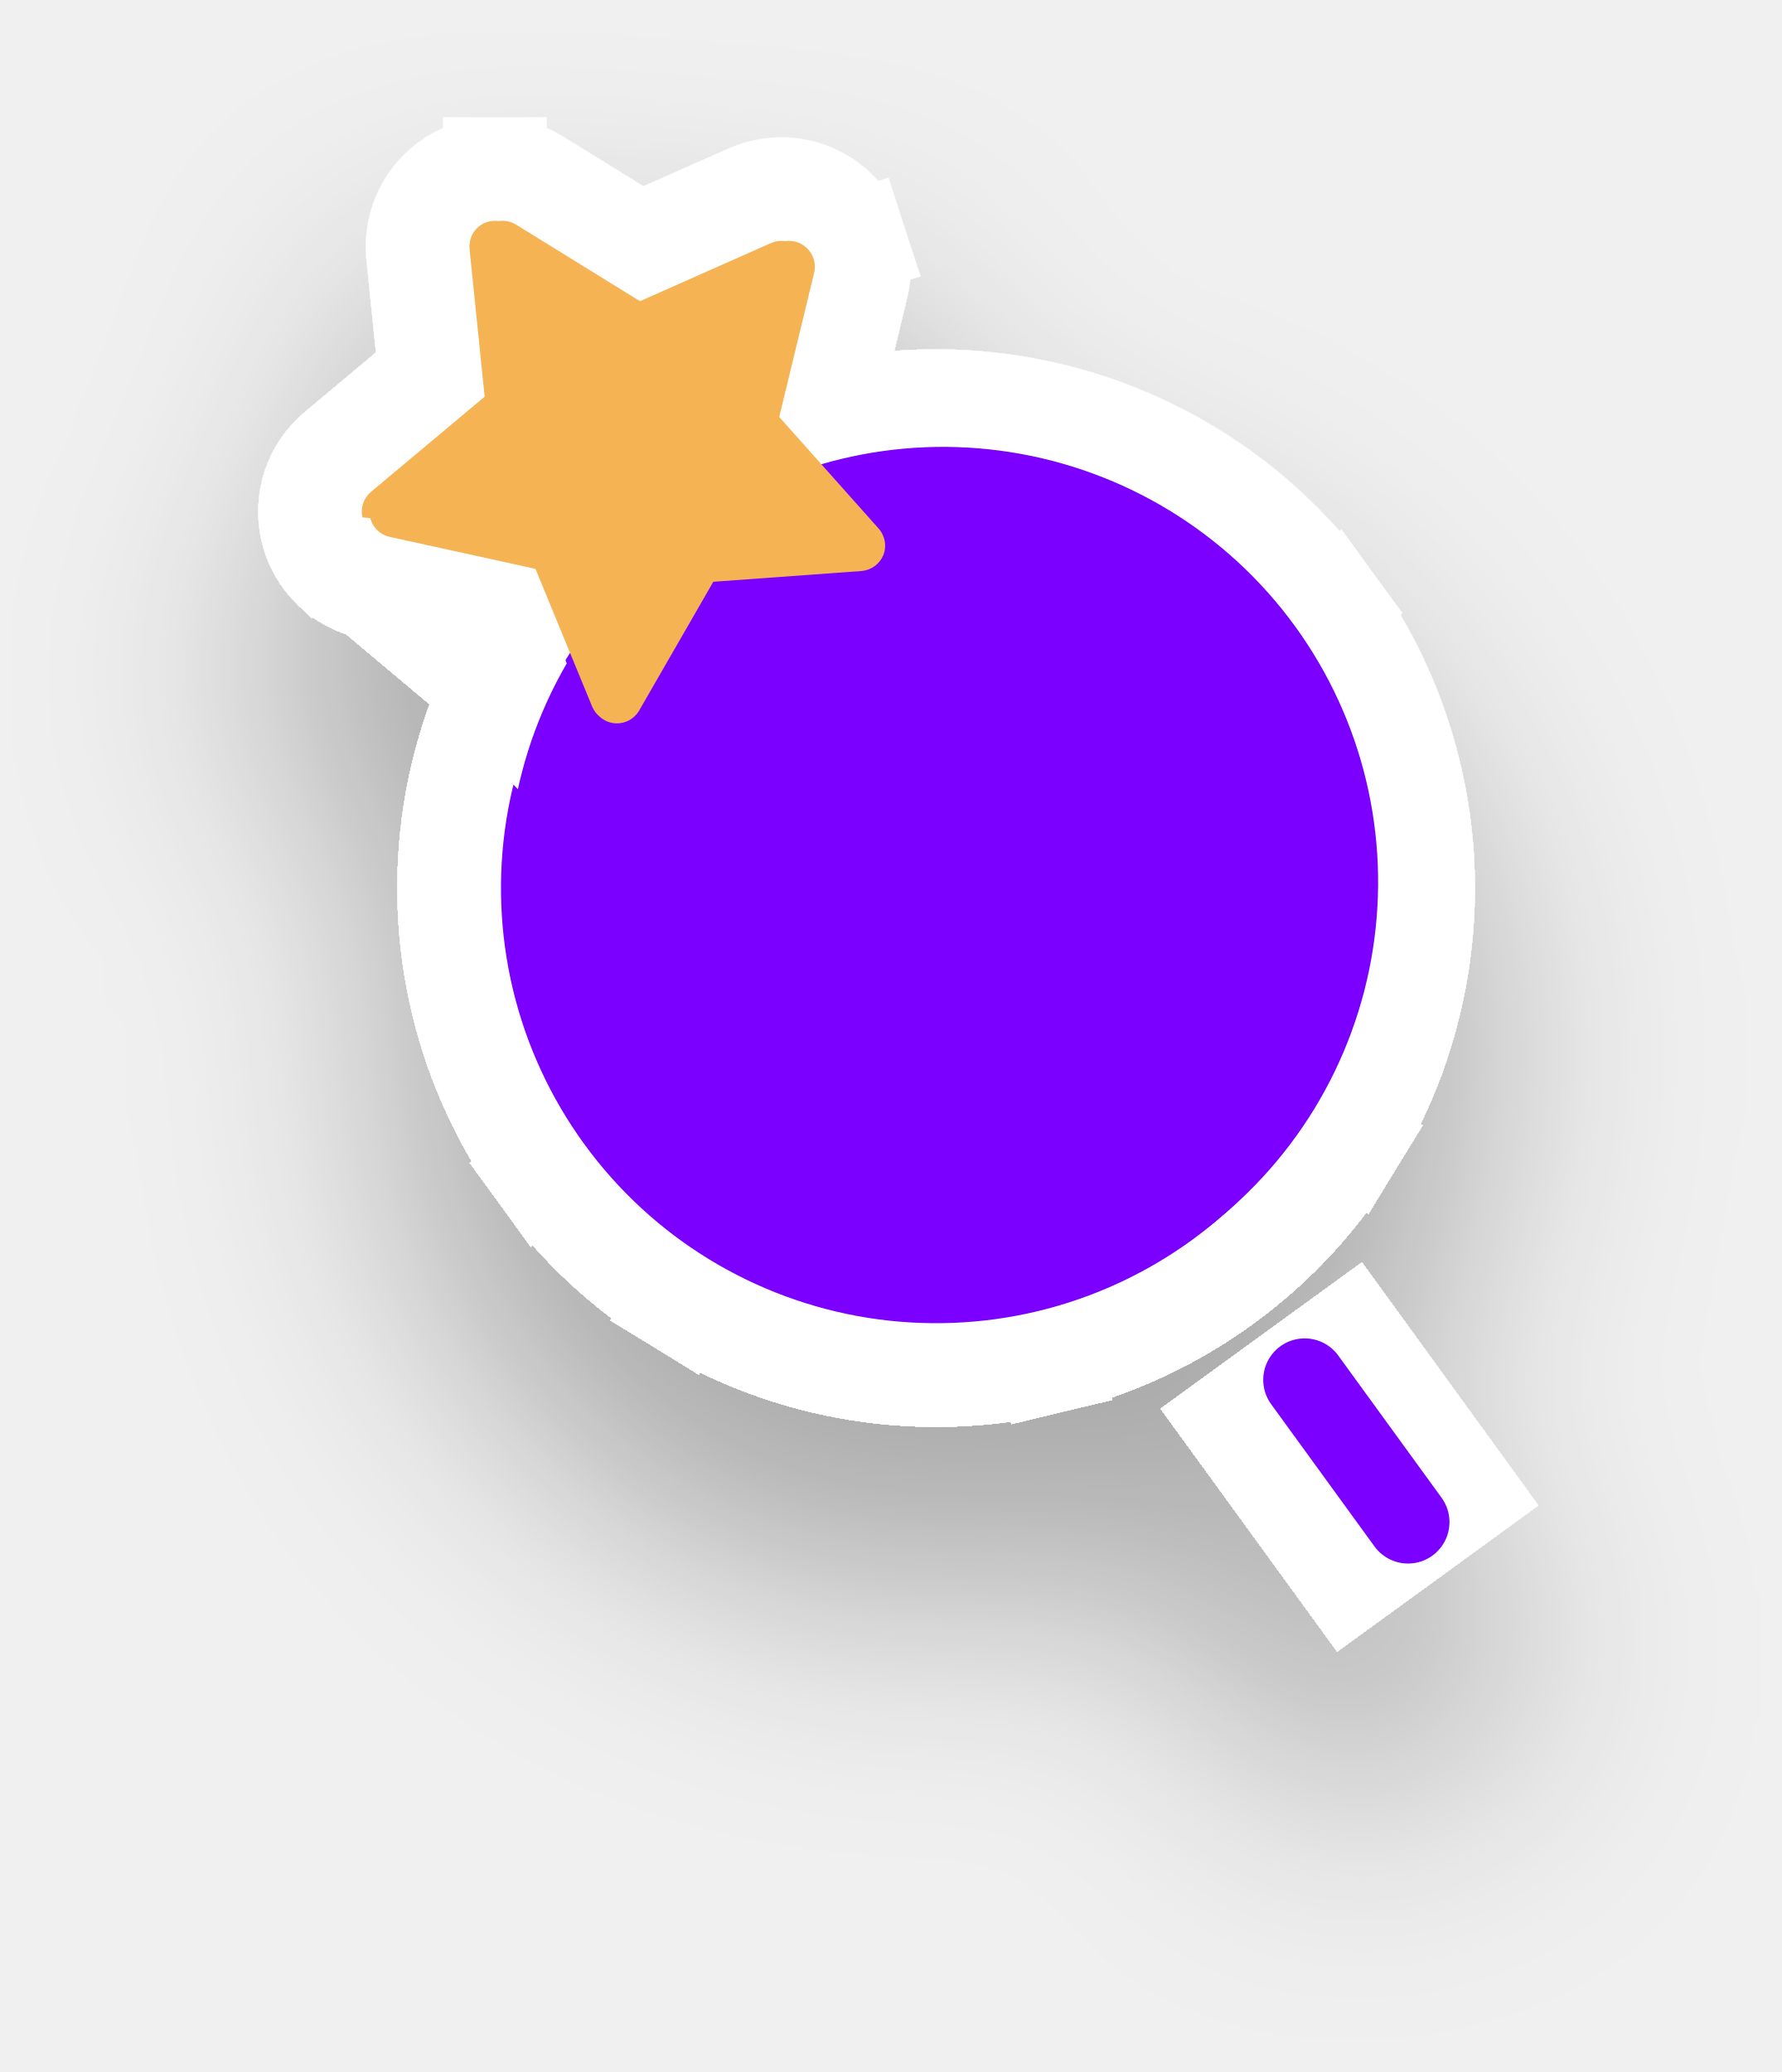
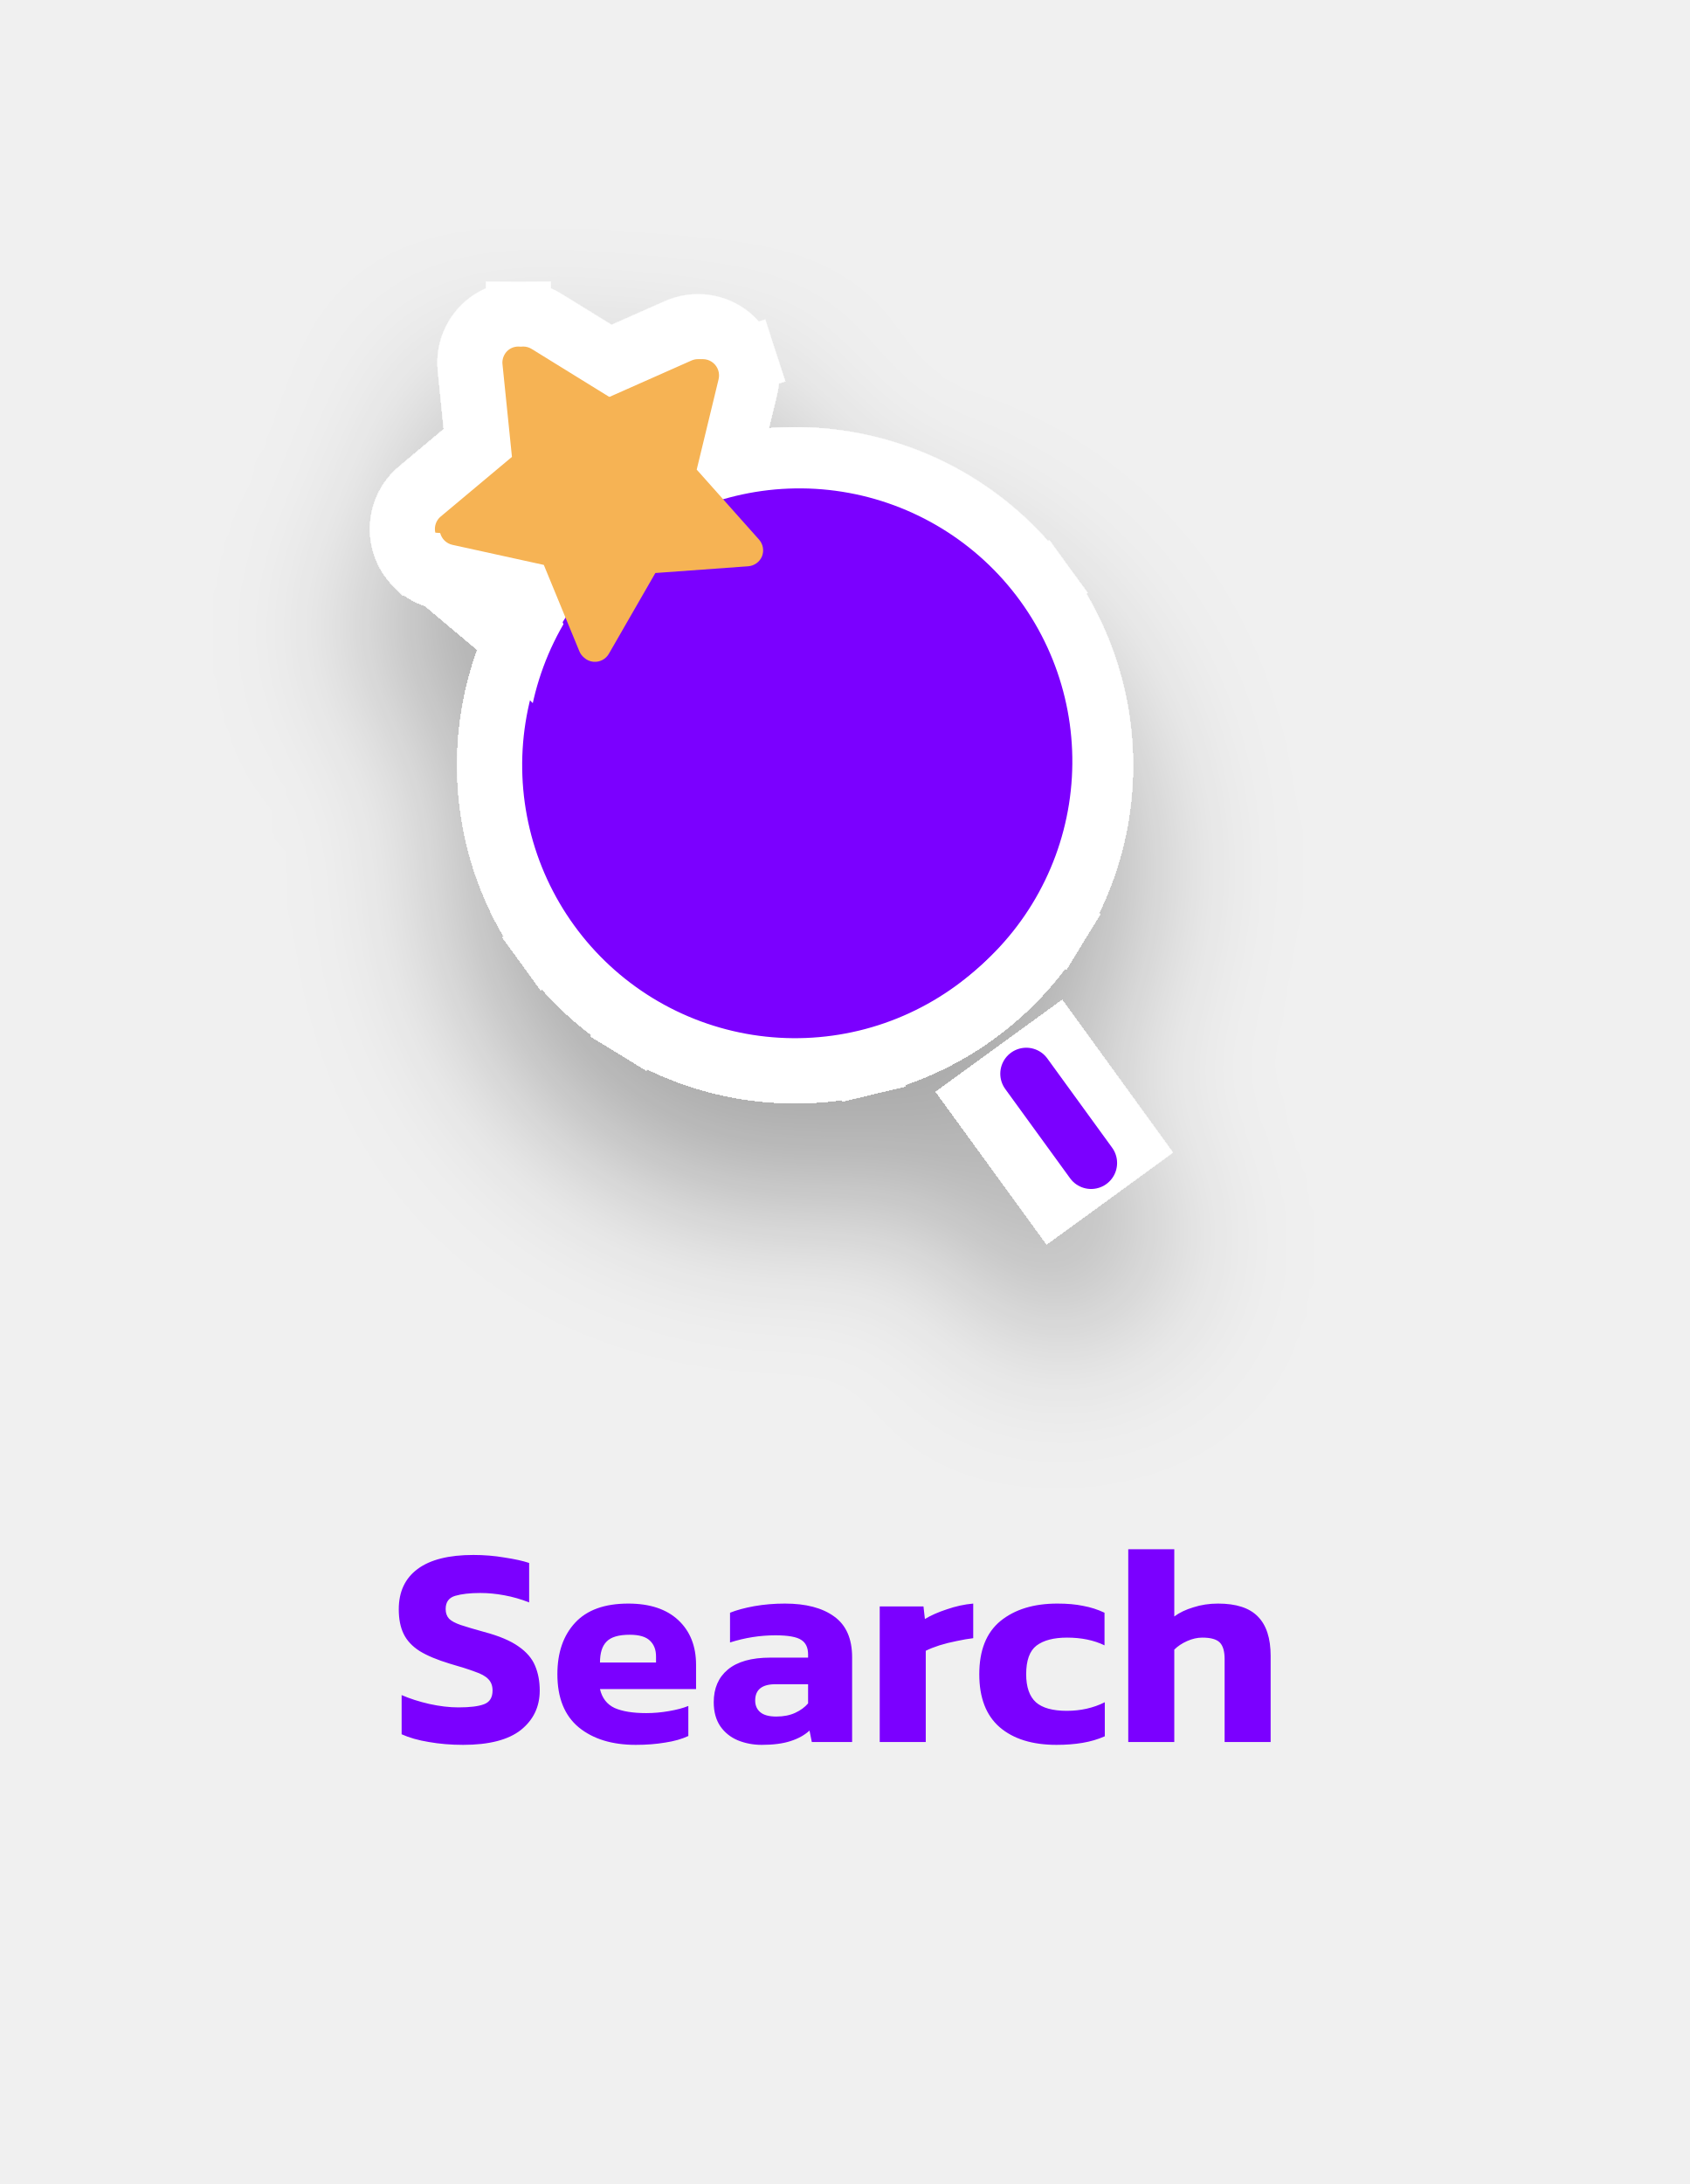
- <svg xmlns="http://www.w3.org/2000/svg" width="43" height="50" viewBox="0 0 43 50" fill="none">
-   <g filter="url(#filter0_d_356_3349)">
-     <path d="M16.449 31.449L17.102 30.383L16.449 31.449C17.765 32.255 19.226 32.794 20.75 33.036C22.274 33.277 23.831 33.216 25.331 32.856L25.04 31.64L25.331 32.856C26.832 32.496 28.247 31.843 29.495 30.936C30.743 30.029 31.801 28.886 32.607 27.57L31.541 26.917L32.607 27.57C33.413 26.254 33.953 24.793 34.194 23.269C34.681 20.191 33.926 17.045 32.094 14.524L31.083 15.259L32.094 14.524C30.263 12.003 27.505 10.313 24.427 9.825C21.349 9.338 18.203 10.093 15.682 11.925C13.161 13.756 11.471 16.515 10.983 19.592C10.742 21.116 10.803 22.673 11.163 24.174C11.523 25.674 12.176 27.089 13.083 28.337L14.094 27.602L13.083 28.337C13.989 29.585 15.133 30.643 16.449 31.449Z" fill="#7B00FF" stroke="white" stroke-width="2.5" />
-     <path d="M35.025 35.995L32.531 32.562L31.317 33.444L30.104 34.326L32.598 37.758L33.811 36.877L35.025 35.995Z" fill="#7B00FF" stroke="white" stroke-width="3" stroke-linecap="round" />
-     <path d="M12.951 17.53L12.951 17.53L11.831 14.808L8.958 14.178L12.951 17.53ZM12.951 17.53L12.955 17.54M12.951 17.53L12.955 17.54M12.955 17.54C13.068 17.807 13.24 18.044 13.459 18.232C13.761 18.501 14.141 18.665 14.544 18.7L14.544 18.7M12.955 17.54L14.544 18.7M8.049 13.69L8.049 13.69C7.797 13.445 7.619 13.135 7.536 12.794C7.452 12.453 7.465 12.096 7.574 11.763C7.683 11.429 7.884 11.133 8.153 10.908C8.153 10.908 8.153 10.908 8.153 10.908L10.384 9.04L10.086 6.13L10.086 6.121L10.085 6.113C10.055 5.774 10.118 5.433 10.267 5.126C10.416 4.82 10.646 4.561 10.931 4.375L10.941 4.369L10.951 4.362C11.248 4.177 11.592 4.079 11.942 4.079L11.943 5.329L11.942 4.079C12.292 4.079 12.634 4.176 12.931 4.361L15.431 5.906L18.09 4.726C18.41 4.583 18.765 4.533 19.112 4.581C19.461 4.63 19.789 4.775 20.059 5.002C20.329 5.228 20.53 5.526 20.638 5.861L19.449 6.246L20.638 5.861C20.746 6.194 20.758 6.55 20.674 6.889L19.988 9.72L21.945 11.915C21.946 11.916 21.946 11.916 21.947 11.917C22.18 12.178 22.336 12.498 22.396 12.842C22.457 13.188 22.42 13.543 22.289 13.868L22.285 13.879L22.28 13.89C22.147 14.203 21.931 14.474 21.655 14.674L8.049 13.69ZM8.049 13.69C8.3 13.934 8.614 14.103 8.956 14.178L8.049 13.69ZM14.544 18.7L14.557 18.701C14.913 18.728 15.271 18.653 15.586 18.484C15.898 18.316 16.157 18.064 16.331 17.755L17.781 15.238L20.698 15.026L20.707 15.025M14.544 18.7L20.707 15.025M20.707 15.025L20.716 15.025M20.707 15.025L20.716 15.025M20.716 15.025C21.055 14.995 21.38 14.874 21.655 14.674L20.716 15.025Z" fill="#F6B354" stroke="white" stroke-width="2.5" />
+ <svg xmlns="http://www.w3.org/2000/svg" width="65" height="84" viewBox="0 0 65 84" fill="none">
+   <g filter="url(#filter0_d_356_3348)">
+     <path d="M24.449 39.449L25.102 38.383L24.449 39.449C25.765 40.255 27.226 40.794 28.75 41.036C30.274 41.277 31.831 41.216 33.331 40.856L33.04 39.64L33.331 40.856C34.832 40.496 36.247 39.843 37.495 38.937C38.743 38.029 39.801 36.886 40.607 35.57L39.541 34.917L40.607 35.57C41.413 34.254 41.953 32.793 42.194 31.269C42.681 28.191 41.926 25.045 40.094 22.524L39.083 23.259L40.094 22.524C38.263 20.003 35.505 18.313 32.427 17.825C29.349 17.338 26.203 18.093 23.682 19.925C21.161 21.756 19.471 24.515 18.983 27.592C18.742 29.116 18.803 30.673 19.163 32.173C19.523 33.674 20.176 35.089 21.083 36.337L22.094 35.602L21.083 36.337C21.989 37.585 23.134 38.643 24.449 39.449Z" fill="#7B00FF" stroke="white" stroke-width="2.5" />
+     <path d="M43.025 43.995L40.531 40.562L39.317 41.444L38.104 42.326L40.598 45.758L41.811 44.877L43.025 43.995Z" fill="#7B00FF" stroke="white" stroke-width="3" stroke-linecap="round" />
+     <path d="M20.951 25.53L20.951 25.53L19.831 22.808L16.958 22.178L20.951 25.53ZM20.951 25.53L20.955 25.54M20.951 25.53L20.955 25.54M20.955 25.54C21.068 25.807 21.24 26.044 21.459 26.232C21.761 26.501 22.141 26.665 22.544 26.7L22.544 26.7M20.955 25.54L22.544 26.7M16.049 21.69L16.049 21.69C15.797 21.445 15.619 21.135 15.536 20.794C15.452 20.453 15.465 20.096 15.574 19.763C15.683 19.429 15.884 19.133 16.153 18.908C16.153 18.908 16.153 18.908 16.153 18.908L18.384 17.04L18.087 14.13L18.086 14.121L18.085 14.113C18.055 13.774 18.118 13.433 18.267 13.127C18.416 12.82 18.645 12.561 18.931 12.375L18.941 12.369L18.951 12.363C19.248 12.177 19.592 12.079 19.942 12.079L19.942 13.329L19.942 12.079C20.292 12.079 20.634 12.176 20.931 12.361L23.431 13.905L26.09 12.726C26.41 12.583 26.765 12.533 27.112 12.581C27.461 12.63 27.789 12.775 28.059 13.002C28.329 13.228 28.53 13.526 28.638 13.861L27.449 14.246L28.638 13.861C28.746 14.194 28.758 14.55 28.674 14.889L27.988 17.72L29.945 19.915C29.946 19.916 29.946 19.916 29.947 19.917C30.18 20.178 30.336 20.498 30.396 20.842C30.457 21.188 30.42 21.543 30.289 21.868L30.285 21.879L30.28 21.89C30.147 22.203 29.931 22.474 29.655 22.674L16.049 21.69ZM16.049 21.69C16.299 21.934 16.614 22.103 16.956 22.177L16.049 21.69ZM22.544 26.7L22.557 26.701C22.913 26.728 23.27 26.653 23.586 26.484C23.898 26.316 24.157 26.064 24.331 25.755L25.781 23.238L28.698 23.026L28.707 23.026M22.544 26.7L28.707 23.026M28.707 23.026L28.716 23.025M28.707 23.026L28.716 23.025M28.716 23.025C29.055 22.995 29.38 22.874 29.655 22.674L28.716 23.025Z" fill="#F6B354" stroke="white" stroke-width="2.5" />
  </g>
-   <path d="M32.631 22.848C32.426 24.145 31.967 25.389 31.281 26.509C30.595 27.628 29.695 28.602 28.632 29.374C27.57 30.146 26.366 30.701 25.089 31.008C23.812 31.314 22.487 31.366 21.19 31.161C19.893 30.955 18.649 30.496 17.529 29.81C16.41 29.124 15.436 28.224 14.664 27.162C13.893 26.099 13.337 24.895 13.031 23.618C12.724 22.341 12.672 21.017 12.878 19.72C13.293 17.1 14.731 14.752 16.877 13.194C19.022 11.635 21.699 10.992 24.319 11.407C26.938 11.822 29.286 13.26 30.845 15.406C32.404 17.552 33.046 20.229 32.631 22.848Z" fill="#7B00FF" stroke="#7B00FF" />
-   <path d="M33.976 36.73L31.482 33.297L33.976 36.73Z" fill="#7B00FF" />
-   <path d="M33.976 36.73L31.482 33.297" stroke="#7B00FF" stroke-width="2" stroke-linecap="round" />
-   <path d="M14.467 17.291C14.39 17.227 14.329 17.146 14.29 17.054L12.921 13.727L9.407 12.956C9.293 12.931 9.188 12.875 9.104 12.793C9.02 12.712 8.961 12.608 8.933 12.495C8.905 12.381 8.909 12.262 8.946 12.151C8.982 12.04 9.049 11.941 9.139 11.866L11.879 9.572L11.514 6.002C11.504 5.889 11.524 5.775 11.574 5.673C11.624 5.571 11.7 5.485 11.796 5.423C11.895 5.361 12.009 5.328 12.126 5.328C12.243 5.328 12.357 5.361 12.457 5.423L15.519 7.315L18.782 5.867C18.889 5.819 19.007 5.802 19.124 5.819C19.24 5.835 19.349 5.883 19.439 5.959C19.529 6.034 19.596 6.134 19.632 6.245C19.668 6.357 19.672 6.477 19.644 6.591L18.803 10.062L21.198 12.75C21.276 12.836 21.328 12.944 21.349 13.059C21.369 13.174 21.357 13.292 21.313 13.401C21.269 13.505 21.197 13.595 21.105 13.662C21.013 13.729 20.905 13.769 20.791 13.779L17.212 14.039L15.429 17.136C15.371 17.24 15.284 17.326 15.179 17.382C15.074 17.438 14.955 17.463 14.836 17.454C14.698 17.442 14.568 17.385 14.467 17.291Z" fill="#F6B354" />
+   <path d="M40.631 30.848C40.426 32.145 39.967 33.389 39.281 34.509C38.595 35.629 37.695 36.602 36.632 37.374C35.57 38.146 34.366 38.701 33.089 39.008C31.812 39.314 30.487 39.366 29.19 39.161C27.893 38.955 26.649 38.496 25.529 37.81C24.41 37.124 23.436 36.224 22.664 35.162C21.892 34.099 21.337 32.895 21.031 31.618C20.724 30.341 20.672 29.017 20.878 27.72C21.293 25.1 22.731 22.753 24.877 21.194C27.022 19.635 29.699 18.992 32.319 19.407C34.938 19.822 37.286 21.26 38.845 23.406C40.404 25.552 41.046 28.229 40.631 30.848Z" fill="#7B00FF" stroke="#7B00FF" />
+   <path d="M41.976 44.73L39.482 41.297L41.976 44.73Z" fill="#7B00FF" />
+   <path d="M41.976 44.73L39.482 41.297" stroke="#7B00FF" stroke-width="2" stroke-linecap="round" />
+   <path d="M22.467 25.291C22.39 25.227 22.329 25.146 22.291 25.054L20.921 21.727L17.407 20.956C17.293 20.931 17.188 20.875 17.104 20.793C17.02 20.712 16.961 20.608 16.933 20.495C16.905 20.381 16.909 20.262 16.946 20.151C16.982 20.04 17.049 19.941 17.139 19.866L19.879 17.572L19.514 14.002C19.504 13.889 19.524 13.775 19.574 13.673C19.624 13.571 19.701 13.485 19.796 13.423C19.895 13.361 20.009 13.328 20.126 13.328C20.243 13.328 20.358 13.361 20.457 13.423L23.519 15.315L26.782 13.867C26.889 13.819 27.007 13.802 27.124 13.819C27.24 13.835 27.349 13.883 27.439 13.959C27.529 14.034 27.596 14.134 27.632 14.245C27.668 14.357 27.672 14.477 27.644 14.591L26.803 18.062L29.198 20.75C29.276 20.837 29.328 20.944 29.349 21.059C29.369 21.174 29.357 21.292 29.313 21.401C29.269 21.505 29.197 21.596 29.105 21.662C29.013 21.729 28.905 21.769 28.791 21.779L25.212 22.039L23.429 25.136C23.371 25.24 23.284 25.326 23.179 25.382C23.074 25.438 22.955 25.463 22.836 25.454C22.698 25.442 22.568 25.385 22.467 25.291Z" fill="#F6B354" />
+   <path d="M17.816 67.11C17.347 67.11 16.907 67.073 16.496 67C16.093 66.934 15.744 66.835 15.451 66.703V65.196C15.774 65.335 16.129 65.449 16.518 65.537C16.914 65.625 17.288 65.669 17.64 65.669C18.08 65.669 18.406 65.629 18.619 65.548C18.839 65.467 18.949 65.291 18.949 65.02C18.949 64.837 18.894 64.69 18.784 64.58C18.681 64.47 18.509 64.375 18.267 64.294C18.032 64.206 17.71 64.103 17.299 63.986C16.815 63.839 16.43 63.678 16.144 63.502C15.858 63.319 15.653 63.099 15.528 62.842C15.403 62.585 15.341 62.27 15.341 61.896C15.341 61.221 15.583 60.704 16.067 60.345C16.551 59.986 17.266 59.806 18.212 59.806C18.623 59.806 19.022 59.839 19.411 59.905C19.8 59.964 20.115 60.033 20.357 60.114V61.632C20.042 61.507 19.723 61.416 19.4 61.357C19.085 61.298 18.777 61.269 18.476 61.269C18.08 61.269 17.757 61.306 17.508 61.379C17.266 61.452 17.145 61.621 17.145 61.885C17.145 62.039 17.189 62.164 17.277 62.259C17.365 62.347 17.515 62.428 17.728 62.501C17.948 62.574 18.245 62.662 18.619 62.765C19.198 62.919 19.642 63.106 19.95 63.326C20.258 63.539 20.471 63.788 20.588 64.074C20.705 64.353 20.764 64.668 20.764 65.02C20.764 65.643 20.522 66.149 20.038 66.538C19.554 66.919 18.813 67.11 17.816 67.11ZM24.457 67.11C23.547 67.11 22.818 66.886 22.268 66.439C21.718 65.984 21.443 65.302 21.443 64.393C21.443 63.564 21.67 62.904 22.125 62.413C22.579 61.922 23.261 61.676 24.171 61.676C24.999 61.676 25.641 61.889 26.096 62.314C26.55 62.739 26.778 63.311 26.778 64.03V64.965H23.082C23.162 65.31 23.349 65.552 23.643 65.691C23.943 65.823 24.35 65.889 24.864 65.889C25.15 65.889 25.439 65.863 25.733 65.812C26.033 65.761 26.283 65.695 26.481 65.614V66.769C26.231 66.886 25.934 66.971 25.59 67.022C25.245 67.081 24.867 67.11 24.457 67.11ZM23.082 63.942H25.238V63.711C25.238 63.454 25.161 63.253 25.007 63.106C24.853 62.952 24.592 62.875 24.226 62.875C23.8 62.875 23.503 62.963 23.335 63.139C23.166 63.308 23.082 63.575 23.082 63.942ZM29.306 67.11C28.976 67.11 28.668 67.051 28.382 66.934C28.104 66.817 27.88 66.637 27.711 66.395C27.543 66.146 27.458 65.838 27.458 65.471C27.458 64.936 27.638 64.518 27.997 64.217C28.364 63.909 28.91 63.755 29.636 63.755H31.088V63.634C31.088 63.37 31 63.183 30.824 63.073C30.648 62.956 30.318 62.897 29.834 62.897C29.24 62.897 28.657 62.989 28.085 63.172V62.028C28.342 61.925 28.654 61.841 29.02 61.775C29.394 61.709 29.787 61.676 30.197 61.676C31.004 61.676 31.634 61.841 32.089 62.171C32.551 62.501 32.782 63.025 32.782 63.744V67H31.231L31.143 66.56C30.953 66.736 30.707 66.872 30.406 66.967C30.113 67.062 29.746 67.11 29.306 67.11ZM29.867 66.021C30.146 66.021 30.388 65.973 30.593 65.878C30.799 65.783 30.963 65.662 31.088 65.515V64.778H29.834C29.314 64.778 29.053 64.987 29.053 65.405C29.053 65.596 29.119 65.746 29.251 65.856C29.383 65.966 29.588 66.021 29.867 66.021ZM33.844 67V61.786H35.527L35.582 62.27C35.809 62.131 36.092 62.006 36.429 61.896C36.767 61.779 37.104 61.705 37.441 61.676V63.007C37.251 63.029 37.038 63.066 36.803 63.117C36.576 63.161 36.356 63.216 36.143 63.282C35.938 63.348 35.762 63.418 35.615 63.491V67H33.844ZM40.644 67.11C39.713 67.11 38.983 66.883 38.455 66.428C37.934 65.973 37.674 65.295 37.674 64.393C37.674 63.476 37.945 62.794 38.488 62.347C39.038 61.9 39.768 61.676 40.677 61.676C41.058 61.676 41.388 61.705 41.667 61.764C41.953 61.815 42.228 61.903 42.492 62.028V63.282C42.081 63.084 41.601 62.985 41.051 62.985C40.538 62.985 40.145 63.088 39.874 63.293C39.61 63.498 39.478 63.865 39.478 64.393C39.478 64.884 39.603 65.244 39.852 65.471C40.101 65.691 40.497 65.801 41.04 65.801C41.575 65.801 42.063 65.691 42.503 65.471V66.78C42.239 66.897 41.953 66.982 41.645 67.033C41.344 67.084 41.011 67.11 40.644 67.11ZM43.405 67V59.586H45.176V62.171C45.374 62.024 45.619 61.907 45.913 61.819C46.206 61.724 46.521 61.676 46.859 61.676C47.555 61.676 48.065 61.841 48.388 62.171C48.718 62.501 48.883 63.007 48.883 63.689V67H47.112V63.81C47.112 63.509 47.049 63.297 46.925 63.172C46.8 63.047 46.576 62.985 46.254 62.985C46.063 62.985 45.869 63.029 45.671 63.117C45.473 63.205 45.308 63.315 45.176 63.447V67H43.405Z" fill="#7B00FF" />
  <defs>
-     <filter id="filter0_d_356_3349" x="0.231" y="0.829" width="42.58" height="49.048" filterUnits="userSpaceOnUse" color-interpolation-filters="sRGB">
+     <filter id="filter0_d_356_3348" x="8.231" y="8.829" width="42.58" height="49.048" filterUnits="userSpaceOnUse" color-interpolation-filters="sRGB">
      <feFlood flood-opacity="0" result="BackgroundImageFix" />
      <feColorMatrix in="SourceAlpha" type="matrix" values="0 0 0 0 0 0 0 0 0 0 0 0 0 0 0 0 0 0 127 0" result="hardAlpha" />
      <feOffset dy="4" />
      <feGaussianBlur stdDeviation="3" />
      <feComposite in2="hardAlpha" operator="out" />
      <feColorMatrix type="matrix" values="0 0 0 0 0 0 0 0 0 0 0 0 0 0 0 0 0 0 0.3 0" />
-       <feBlend mode="normal" in2="BackgroundImageFix" result="effect1_dropShadow_356_3349" />
-       <feBlend mode="normal" in="SourceGraphic" in2="effect1_dropShadow_356_3349" result="shape" />
+       <feBlend mode="normal" in2="BackgroundImageFix" result="effect1_dropShadow_356_3348" />
+       <feBlend mode="normal" in="SourceGraphic" in2="effect1_dropShadow_356_3348" result="shape" />
    </filter>
  </defs>
</svg>
